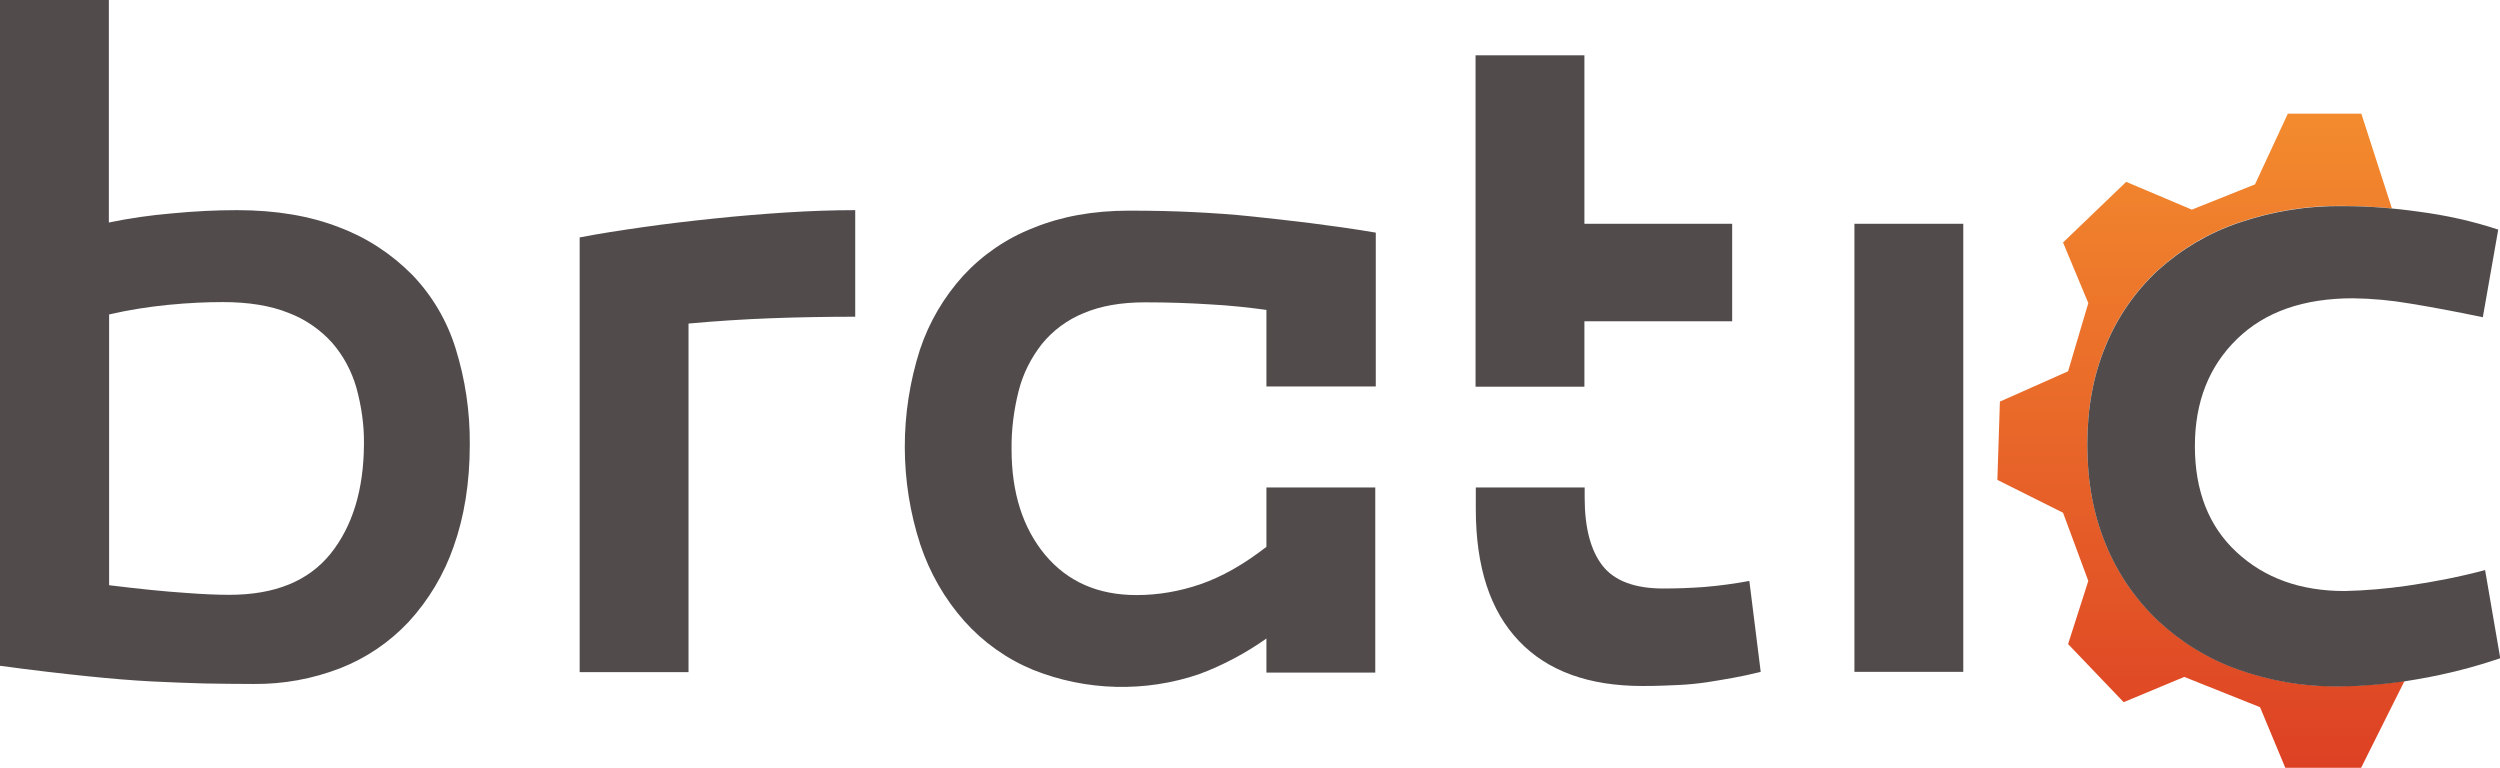
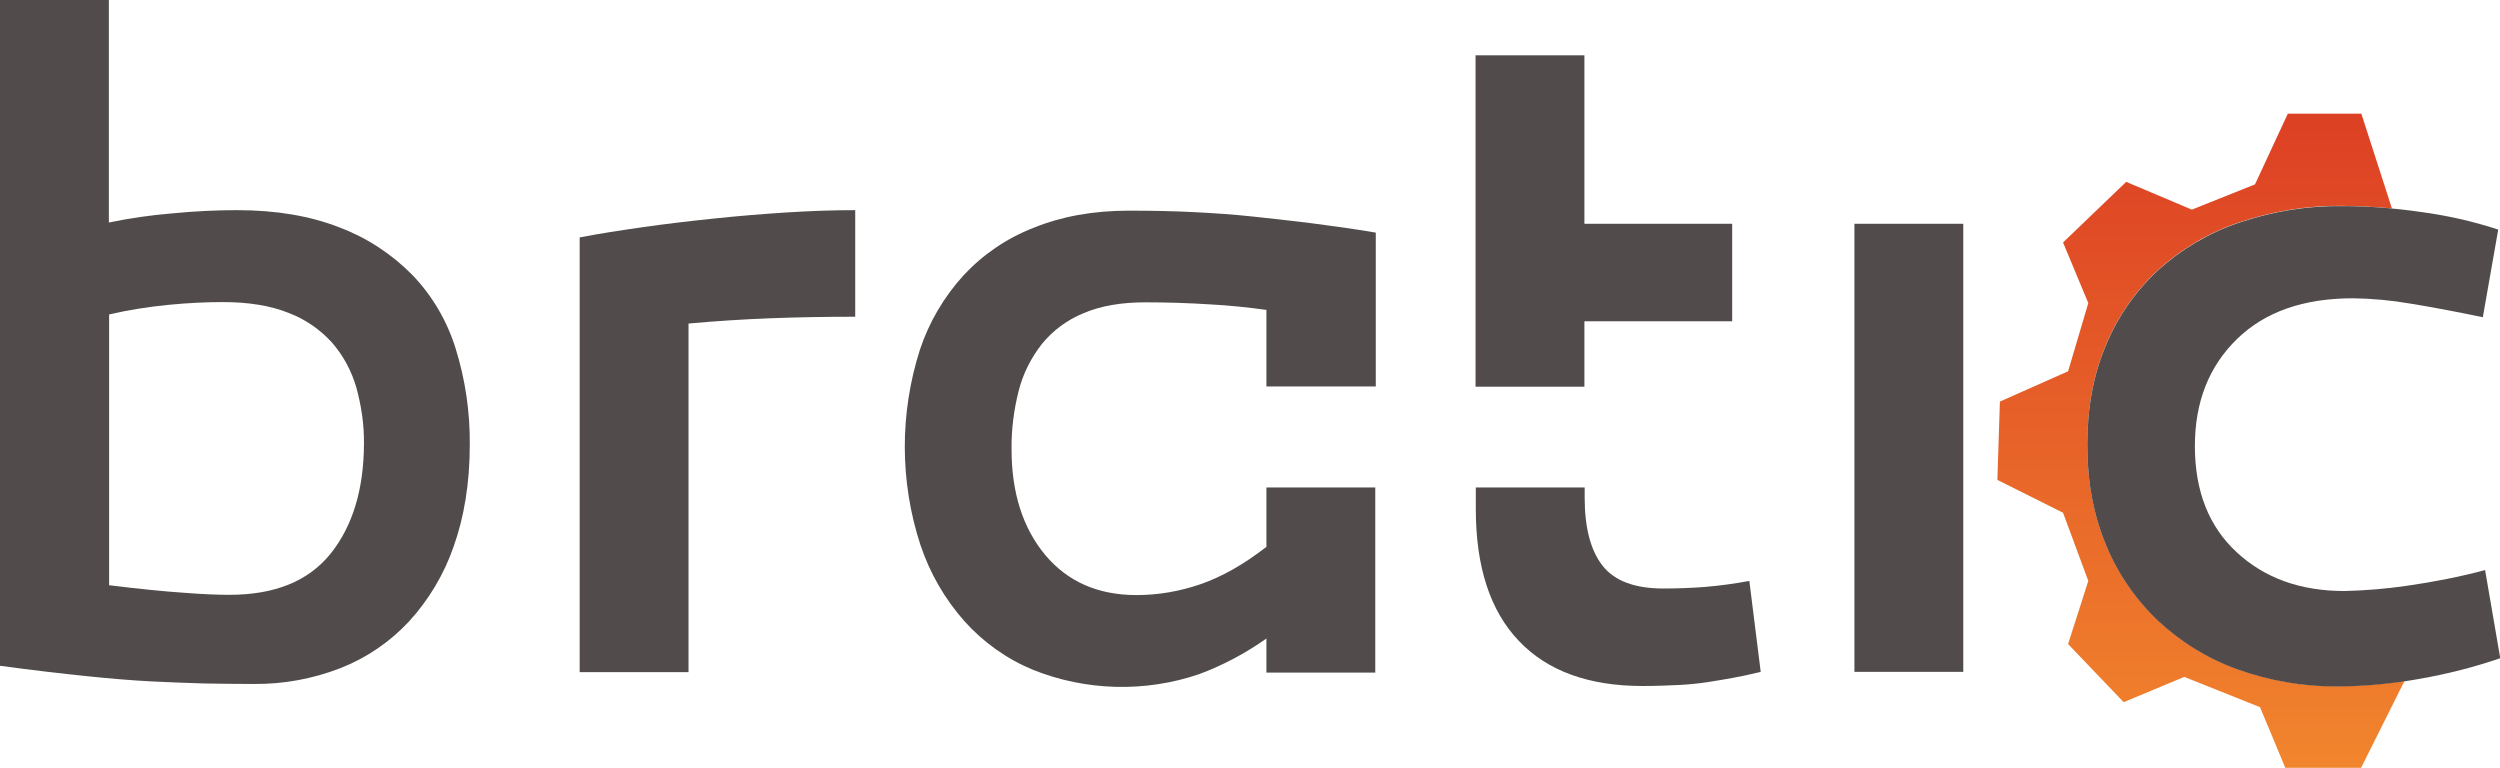
<svg xmlns="http://www.w3.org/2000/svg" version="1.1" id="Grupo_1" x="0px" y="0px" viewBox="0 0 989.8 304" style="enable-background:new 0 0 989.8 304;" xml:space="preserve">
  <style type="text/css">
	.st0{fill-rule:evenodd;clip-rule:evenodd;fill:#514C4B;}
	.st1{fill-rule:evenodd;clip-rule:evenodd;fill:url(#SVGID_1_);}
</style>
  <g>
-     <path class="st0" d="M180.4,138c-3.4-11-9.3-21-17.2-29.2c-8.2-8.3-18-14.7-28.9-18.8c-11.5-4.5-25-6.8-40.5-6.8   c-8,0-16.6,0.4-25.9,1.3c-8.3,0.7-16.6,1.9-24.8,3.6V0H0v263.6c13.2,1.8,24.7,3.1,34.3,4.1c9.6,1,18.2,1.7,25.9,2.1   c7.6,0.4,14.6,0.6,20.8,0.8c6.2,0.1,12.7,0.2,19.5,0.2c11.7,0.1,23.2-2,34.1-6.2c10.3-4,19.6-10.3,27.2-18.4   c7.9-8.6,14-18.8,17.8-29.8c4.2-11.8,6.4-25.2,6.4-40.5C186.1,163,184.2,150.2,180.4,138z M130.9,219.2   c-8.8,10.9-22.1,16.3-40.1,16.3c-4.3,0-10.2-0.2-17.8-0.8c-7.6-0.5-17.6-1.5-29.8-3V124.5c7.7-1.8,15.5-3,23.4-3.8   c8.1-0.8,15.3-1.1,21.6-1.1c10.2,0,18.9,1.4,26.1,4.3c6.6,2.5,12.5,6.6,17.2,11.8c4.5,5.2,7.7,11.2,9.6,17.8c2,7.3,3.1,14.8,3,22.3   C144,193.9,139.6,208.3,130.9,219.2z" />
-     <path class="st0" d="M338.6,83.2c-8.5,0-17.5,0.3-27,0.9s-19.1,1.4-28.7,2.4c-9.6,1-19,2.1-28.1,3.4c-9.1,1.3-17.6,2.6-25.3,4.1   v172.1h43.1v-138c11-1,21.9-1.7,32.6-2.1c10.7-0.4,21.9-0.6,33.4-0.6V83.2L338.6,83.2z" />
-     <path class="st0" d="M501.4,153v-30.3c-7.3-1-14.8-1.8-22.5-2.2c-7.8-0.5-16.3-0.8-25.5-0.8c-9.5,0-17.6,1.4-24.4,4.3   c-6.4,2.6-12.1,6.8-16.5,12.2c-4.3,5.5-7.5,11.8-9.2,18.6c-1.9,7.5-2.9,15.3-2.8,23.1c0,17.3,4.5,31.2,13.3,41.8   c8.9,10.6,20.9,15.9,36.2,15.9c8.6,0,17.2-1.5,25.3-4.3c8.4-2.9,17.1-7.8,26.1-14.8V193h43.1v73.3h-43.1v-13.5   c-8.2,5.8-17.2,10.6-26.6,14.1c-21.4,7.3-44.8,6.7-65.8-1.7c-10.4-4.3-19.7-10.9-27.2-19.3c-7.8-8.8-13.7-19.1-17.4-30.2   c-8.2-25.1-8.2-52.1-0.2-77.2c3.6-10.9,9.5-20.9,17.2-29.4c7.7-8.3,17.2-14.8,27.8-18.9c11-4.5,23.6-6.8,37.9-6.8   c9.5,0,18.1,0.2,25.9,0.6c7.8,0.4,15.3,0.9,22.7,1.7c7.4,0.8,15,1.6,22.9,2.6s16.6,2.2,26.1,3.8V153H501.4z" />
-     <linearGradient id="SVGID_1_" gradientUnits="userSpaceOnUse" x1="871.375" y1="44.97" x2="871.375" y2="303.97">
+     <path class="st0" d="M180.4,138c-3.4-11-9.3-21-17.2-29.2c-8.2-8.3-18-14.7-28.9-18.8c-11.5-4.5-25-6.8-40.5-6.8   c-8,0-16.6,0.4-25.9,1.3c-8.3,0.7-16.6,1.9-24.8,3.6V0H0v263.6c13.2,1.8,24.7,3.1,34.3,4.1s18.2,1.7,25.9,2.1   c7.6,0.4,14.6,0.6,20.8,0.8c6.2,0.1,12.7,0.2,19.5,0.2c11.7,0.1,23.2-2,34.1-6.2c10.3-4,19.6-10.3,27.2-18.4   c7.9-8.6,14-18.8,17.8-29.8c4.2-11.8,6.4-25.2,6.4-40.5C186.1,163,184.2,150.2,180.4,138z M130.9,219.2   c-8.8,10.9-22.1,16.3-40.1,16.3c-4.3,0-10.2-0.2-17.8-0.8c-7.6-0.5-17.6-1.5-29.8-3V124.5c7.7-1.8,15.5-3,23.4-3.8   c8.1-0.8,15.3-1.1,21.6-1.1c10.2,0,18.9,1.4,26.1,4.3c6.6,2.5,12.5,6.6,17.2,11.8c4.5,5.2,7.7,11.2,9.6,17.8c2,7.3,3.1,14.8,3,22.3   C144,193.9,139.6,208.3,130.9,219.2z" />
+     <path class="st0" d="M338.6,83.2c-8.5,0-17.5,0.3-27,0.9s-19.1,1.4-28.7,2.4s-19,2.1-28.1,3.4s-17.6,2.6-25.3,4.1v172.1h43.1v-138   c11-1,21.9-1.7,32.6-2.1s21.9-0.6,33.4-0.6L338.6,83.2L338.6,83.2z" />
+     <path class="st0" d="M501.4,153v-30.3c-7.3-1-14.8-1.8-22.5-2.2c-7.8-0.5-16.3-0.8-25.5-0.8c-9.5,0-17.6,1.4-24.4,4.3   c-6.4,2.6-12.1,6.8-16.5,12.2c-4.3,5.5-7.5,11.8-9.2,18.6c-1.9,7.5-2.9,15.3-2.8,23.1c0,17.3,4.5,31.2,13.3,41.8   c8.9,10.6,20.9,15.9,36.2,15.9c8.6,0,17.2-1.5,25.3-4.3c8.4-2.9,17.1-7.8,26.1-14.8V193h43.1v73.3h-43.1v-13.5   c-8.2,5.8-17.2,10.6-26.6,14.1c-21.4,7.3-44.8,6.7-65.8-1.7c-10.4-4.3-19.7-10.9-27.2-19.3c-7.8-8.8-13.7-19.1-17.4-30.2   c-8.2-25.1-8.2-52.1-0.2-77.2c3.6-10.9,9.5-20.9,17.2-29.4c7.7-8.3,17.2-14.8,27.8-18.9c11-4.5,23.6-6.8,37.9-6.8   c9.5,0,18.1,0.2,25.9,0.6s15.3,0.9,22.7,1.7c7.4,0.8,15,1.6,22.9,2.6c7.9,1,16.6,2.2,26.1,3.8V153H501.4z" />
+     <linearGradient id="SVGID_1_" gradientUnits="userSpaceOnUse" x1="871.4" y1="326.521" x2="871.4" y2="49.73">
      <stop offset="0" style="stop-color:#F38B2E" />
      <stop offset="1" style="stop-color:#DD4124" />
    </linearGradient>
    <path class="st1" d="M952,269.6L934.8,304h-30l-10-24l-30-12l-24,10l-22-23l8-25l-10-27l-26-13l1-31l27-12l8-27l-10-24l25-24l26,11   l25-10l13-28h29.1L947,82.5c-6.5-0.6-12.9-0.9-19.4-1c-14-0.2-28,2.1-41.2,6.6c-11.9,4-22.8,10.5-32.1,18.9   c-8.9,8.3-16,18.5-20.6,29.8c-4.9,11.6-7.3,24.7-7.3,39.2s2.4,27.6,7.3,39.4c4.6,11.4,11.7,21.7,20.6,30.2   c9.1,8.5,19.8,15.1,31.5,19.3c12.8,4.6,26.3,6.9,39.9,6.8C934.5,271.6,943.3,270.9,952,269.6z" />
    <polygon class="st0" points="627.3,153.1 584.2,153.1 584.2,21.9 627.3,21.9 627.3,88.6 685.8,88.6 685.8,127.2 627.3,127.2  " />
    <path class="st0" d="M697.1,266c-4,1-7.7,1.8-11.1,2.4c-3.4,0.6-6.8,1.2-10.1,1.7c-3.4,0.5-7.1,0.9-11.2,1.1   c-4.1,0.2-8.9,0.4-14.4,0.4c-21.2,0-37.6-5.9-48.9-17.8c-11.4-11.9-17.1-29.3-17.1-52.3V193h43.1v4c0,12,2.4,21,7.1,27s12.8,9,24,9   c5.5,0,10.9-0.2,16.3-0.6c6-0.5,11.9-1.3,17.8-2.4L697.1,266z" />
    <rect x="734.2" y="88.6" class="st0" width="43.1" height="177.4" />
-     <path class="st0" d="M989.1,90.9c-10.3-3.4-20.8-5.7-31.5-7.1c-9.9-1.4-20-2.2-30-2.2c-14-0.2-28,2.1-41.2,6.6   c-11.9,4-22.8,10.5-32.1,18.9c-8.9,8.3-16,18.5-20.6,29.8c-4.9,11.6-7.3,24.7-7.3,39.2c0,14.5,2.4,27.6,7.3,39.4   c4.6,11.4,11.7,21.7,20.6,30.2c9.1,8.5,19.8,15.1,31.5,19.3c12.8,4.6,26.3,6.9,39.9,6.8c10.8-0.1,21.5-1.1,32.1-3   c10.9-1.9,21.6-4.6,32.1-8.2l-6-34.9c-10.1,2.7-20.4,4.7-30.8,6.2c-8.2,1.2-16.5,1.9-24.8,2.1c-17.5,0-31.7-5.1-42.8-15.4   c-11-10.2-16.5-24.2-16.5-42c0-17.5,5.6-31.6,16.7-42.4c11.1-10.8,26.4-16.1,45.9-16.1c7.6,0.1,15.2,0.8,22.7,2.1   c8.6,1.4,18.2,3.2,28.7,5.4L989.1,90.9z" />
+     <path class="st0" d="M989.1,90.9c-10.3-3.4-20.8-5.7-31.5-7.1c-9.9-1.4-20-2.2-30-2.2c-14-0.2-28,2.1-41.2,6.6   c-11.9,4-22.8,10.5-32.1,18.9c-8.9,8.3-16,18.5-20.6,29.8c-4.9,11.6-7.3,24.7-7.3,39.2s2.4,27.6,7.3,39.4   c4.6,11.4,11.7,21.7,20.6,30.2c9.1,8.5,19.8,15.1,31.5,19.3c12.8,4.6,26.3,6.9,39.9,6.8c10.8-0.1,21.5-1.1,32.1-3   c10.9-1.9,21.6-4.6,32.1-8.2l-6-34.9c-10.1,2.7-20.4,4.7-30.8,6.2c-8.2,1.2-16.5,1.9-24.8,2.1c-17.5,0-31.7-5.1-42.8-15.4   c-11-10.2-16.5-24.2-16.5-42c0-17.5,5.6-31.6,16.7-42.4c11.1-10.8,26.4-16.1,45.9-16.1c7.6,0.1,15.2,0.8,22.7,2.1   c8.6,1.4,18.2,3.2,28.7,5.4L989.1,90.9z" />
  </g>
</svg>
